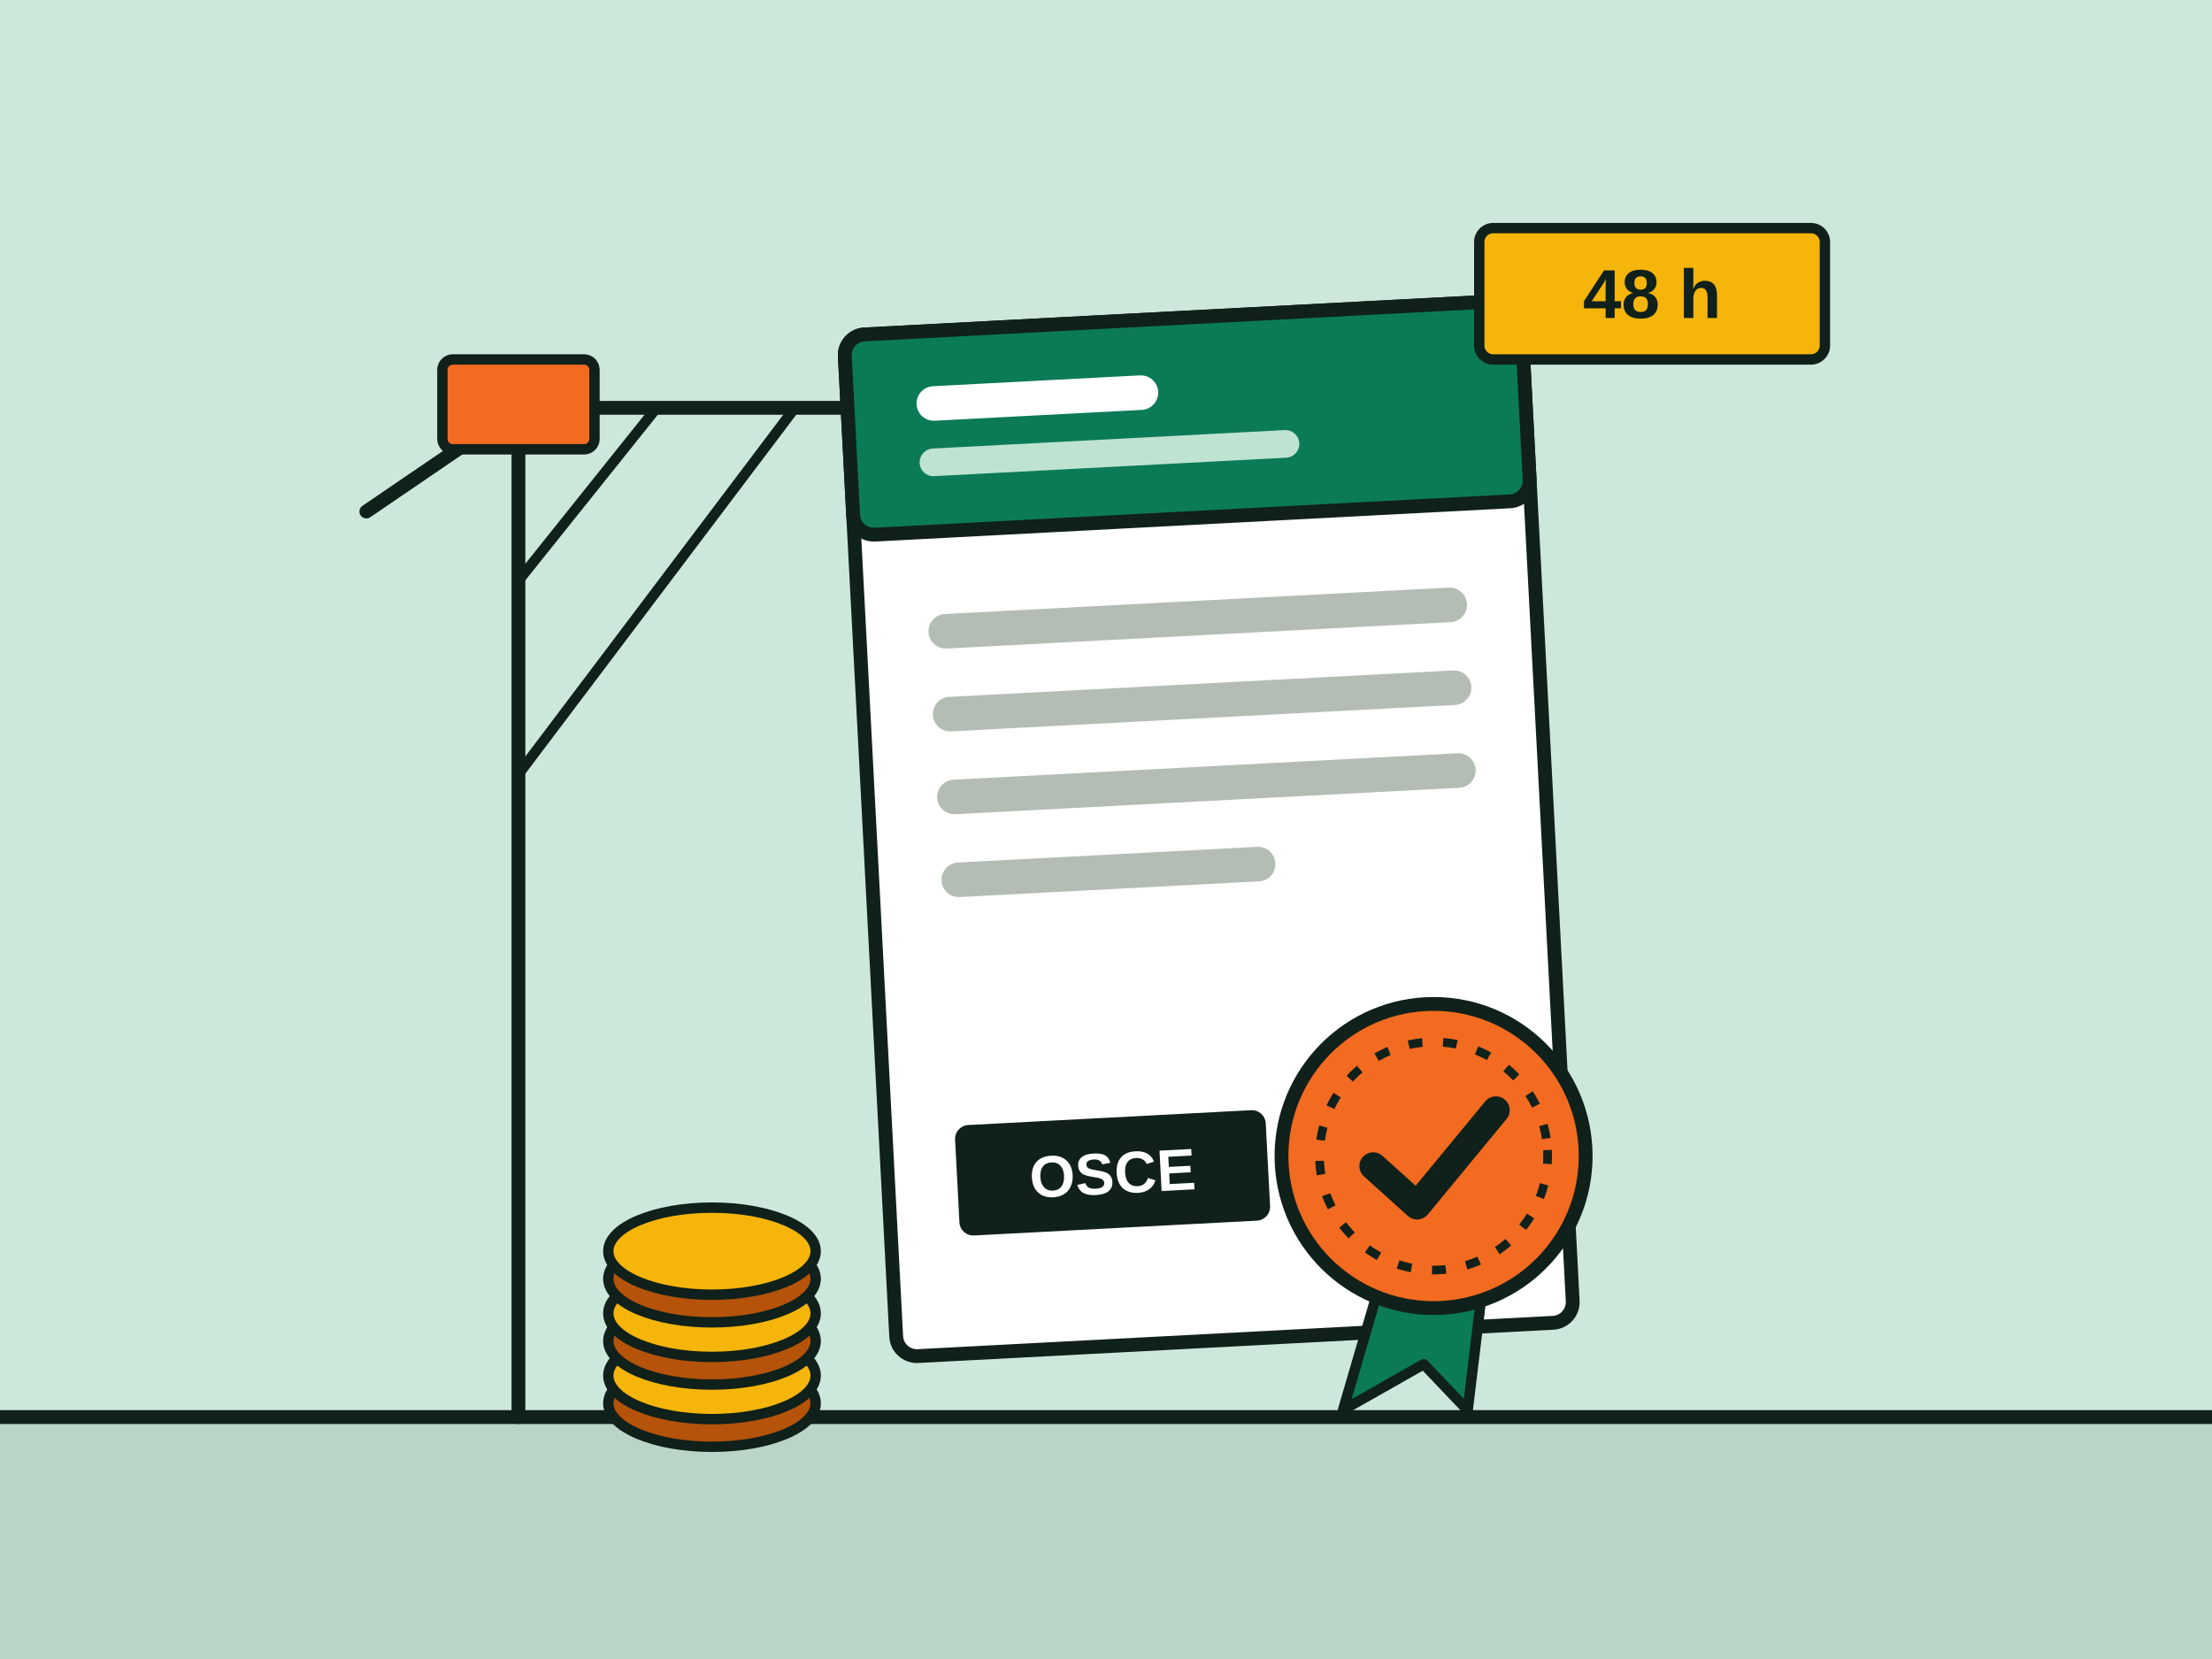
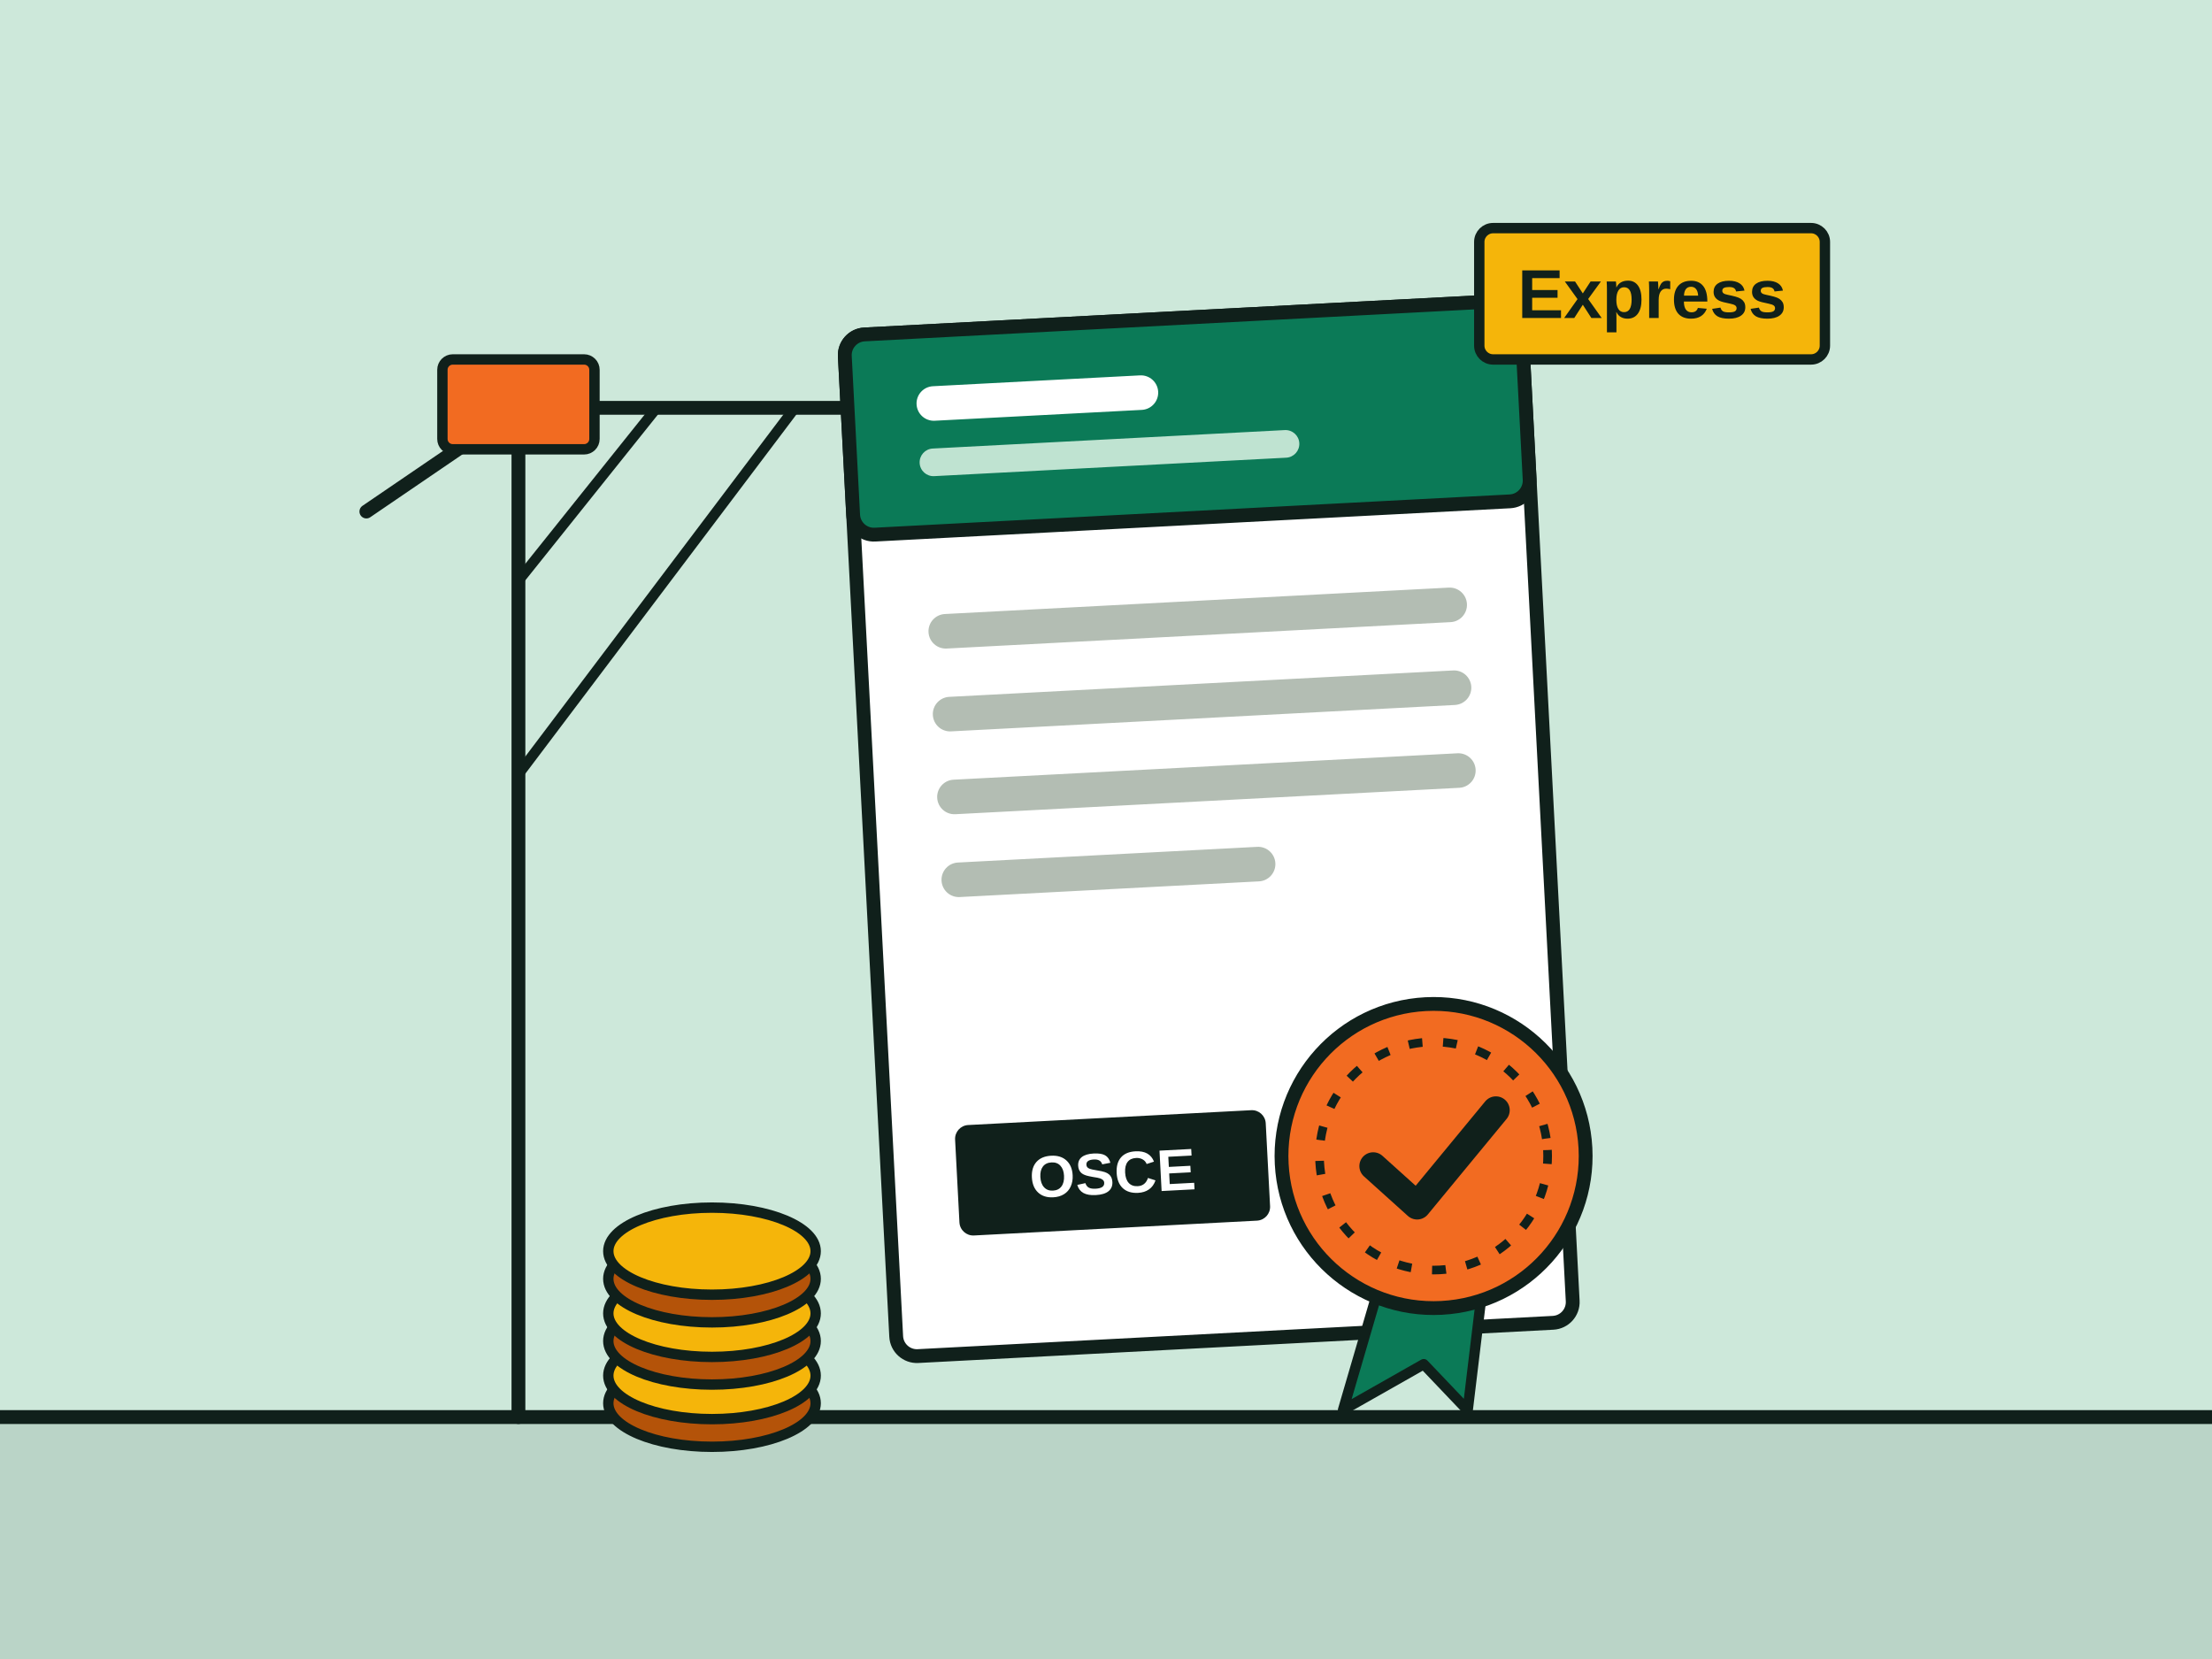
<svg xmlns="http://www.w3.org/2000/svg" width="640" height="480" viewBox="0 0 640 480">
  <rect width="640" height="480" fill="#CDE8DA" />
  <rect y="410" width="640" height="70" fill="#10201B" fill-opacity=".1" />
  <path d="M0 410H640" stroke="#10201B" stroke-width="4" stroke-linejoin="round" stroke-linecap="round" fill="none" />
  <g fill="none" stroke="#10201B" stroke-width="4" stroke-linejoin="round" stroke-linecap="round">
    <path d="M150 410V118M150 118H372M150 118l-44 30M372 118v44" />
    <path d="M150 168l40-50M150 224l80-106" stroke-width="3" />
  </g>
  <rect x="128" y="104" width="44" height="26" rx="3" fill="#F26B21" stroke="#10201B" stroke-width="3" stroke-linejoin="round" stroke-linecap="round" />
  <path d="M340 118v52" stroke="#10201B" stroke-width="3" stroke-linejoin="round" stroke-linecap="round" fill="none" />
  <rect x="320" y="170" width="40" height="24" rx="3" fill="#F26B21" stroke="#10201B" stroke-width="3" stroke-linejoin="round" stroke-linecap="round" />
  <g transform="rotate(-3 345 245)">
    <rect x="252" y="92" width="196" height="296" rx="6" fill="#FFFFFF" stroke="#10201B" stroke-width="4" stroke-linejoin="round" stroke-linecap="round" />
    <rect x="252" y="92" width="196" height="58" rx="6" fill="#0B7A57" stroke="#10201B" stroke-width="4" stroke-linejoin="round" stroke-linecap="round" />
    <rect x="272" y="108" width="70" height="10" rx="5" fill="#FFFFFF" />
    <rect x="272" y="126" width="110" height="8" rx="4" fill="#BFE3D1" />
    <rect x="272" y="174" width="156" height="10" rx="5" fill="#B3BDB3" />
    <rect x="272" y="198" width="156" height="10" rx="5" fill="#B3BDB3" />
    <rect x="272" y="222" width="156" height="10" rx="5" fill="#B3BDB3" />
    <rect x="272" y="246" width="96.72" height="10" rx="5" fill="#B3BDB3" />
    <rect x="272" y="322" width="90" height="32" rx="4" fill="#10201B" />
    <text x="317" y="344" text-anchor="middle" font-family="Arial, Helvetica, sans-serif" font-weight="700" font-size="17" fill="#FFFFFF">OSCE</text>
    <path d="M394 370l-14 40 24-12 12 14 8-46z" fill="#0B7A57" stroke="#10201B" stroke-width="3" stroke-linejoin="round" stroke-linecap="round" />
    <circle cx="410" cy="338" r="44" fill="#F26B21" stroke="#10201B" stroke-width="4" stroke-linejoin="round" stroke-linecap="round" />
    <circle cx="410" cy="338" r="33" fill="none" stroke="#10201B" stroke-width="2.5" stroke-dasharray="4 6" />
    <path d="M392.4 340 l12.1 12.1 l24.2 -26.4" fill="none" stroke="#10201B" stroke-width="8" stroke-linecap="round" stroke-linejoin="round" />
  </g>
  <rect x="428" y="66" width="100" height="38" rx="4" fill="#F5B50A" stroke="#10201B" stroke-width="3" stroke-linejoin="round" stroke-linecap="round" />
-   <text x="478" y="92" text-anchor="middle" font-family="Arial, Helvetica, sans-serif" font-weight="700" font-size="20" fill="#10201B">48 h</text>
+   <text x="478" y="92" text-anchor="middle" font-family="Arial, Helvetica, sans-serif" font-weight="700" font-size="20" fill="#10201B">Express</text>
  <ellipse cx="206" cy="406" rx="30" ry="12.6" fill="#B45309" stroke="#10201B" stroke-width="3" stroke-linejoin="round" stroke-linecap="round" />
  <ellipse cx="206" cy="398" rx="30" ry="12.6" fill="#F5B50A" stroke="#10201B" stroke-width="3" stroke-linejoin="round" stroke-linecap="round" />
  <ellipse cx="206" cy="388" rx="30" ry="12.6" fill="#B45309" stroke="#10201B" stroke-width="3" stroke-linejoin="round" stroke-linecap="round" />
  <ellipse cx="206" cy="380" rx="30" ry="12.6" fill="#F5B50A" stroke="#10201B" stroke-width="3" stroke-linejoin="round" stroke-linecap="round" />
  <ellipse cx="206" cy="370" rx="30" ry="12.6" fill="#B45309" stroke="#10201B" stroke-width="3" stroke-linejoin="round" stroke-linecap="round" />
  <ellipse cx="206" cy="362" rx="30" ry="12.6" fill="#F5B50A" stroke="#10201B" stroke-width="3" stroke-linejoin="round" stroke-linecap="round" />
</svg>
